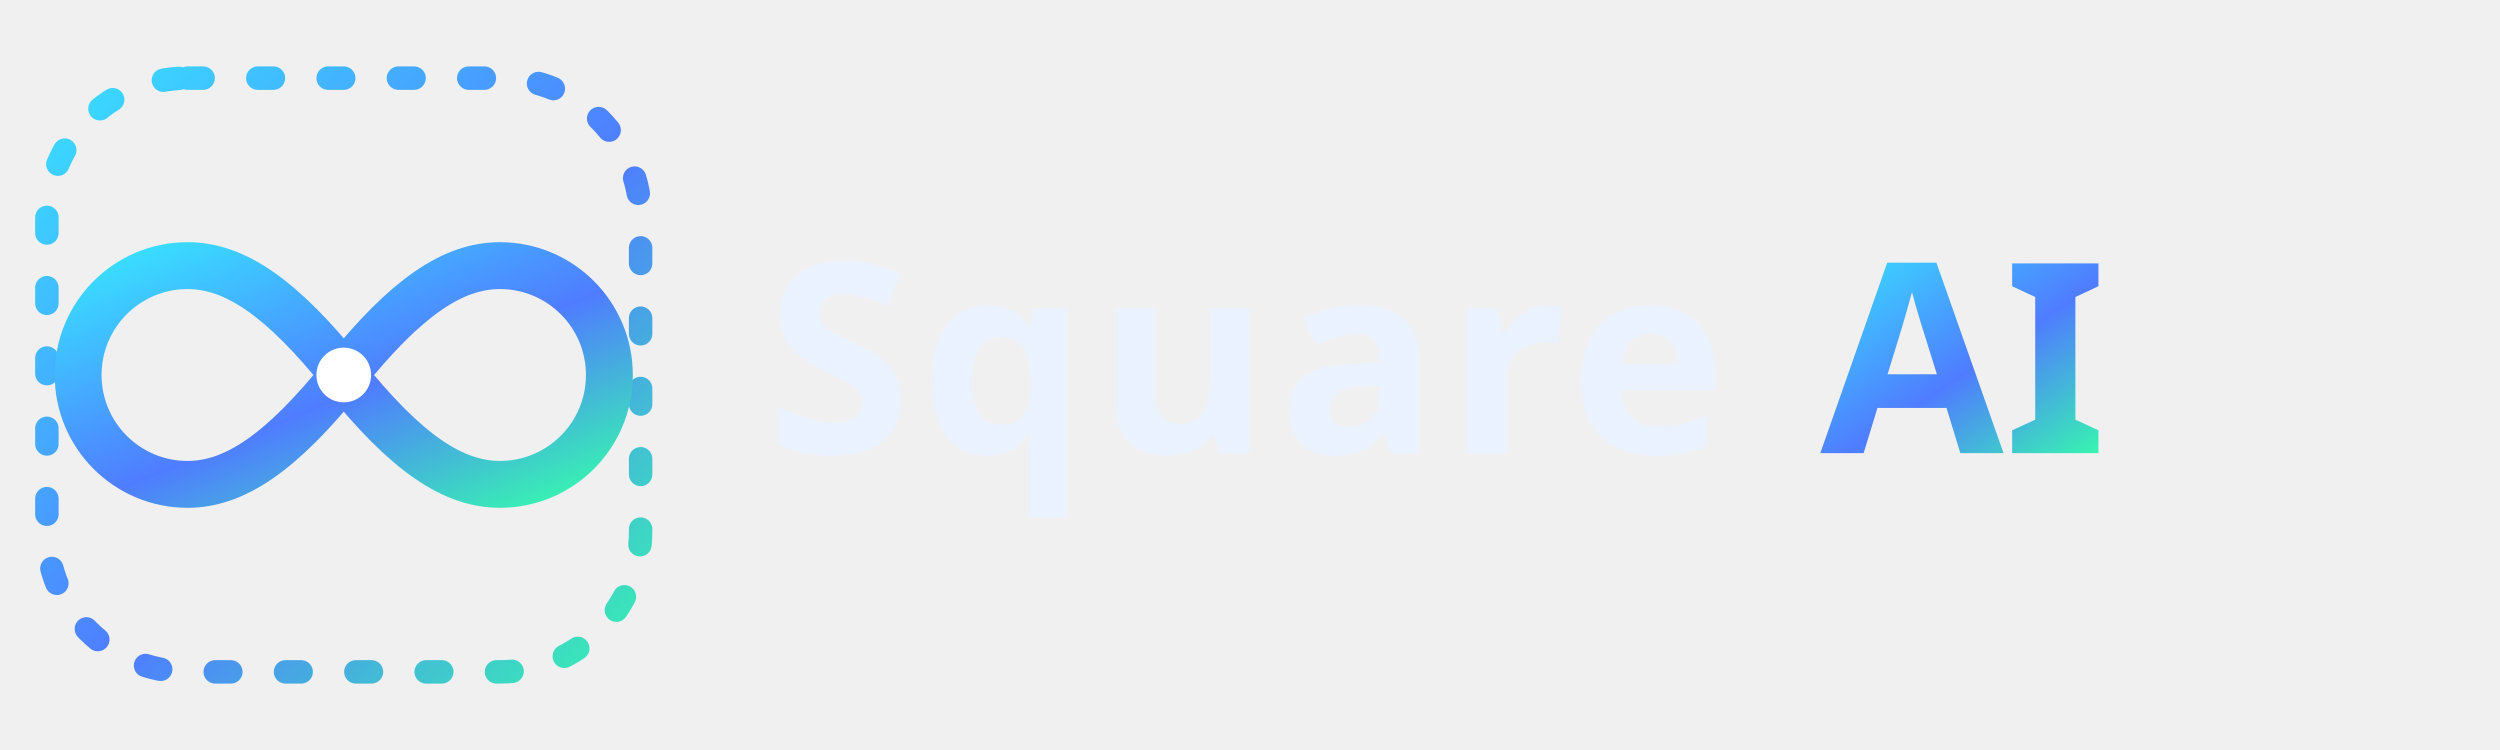
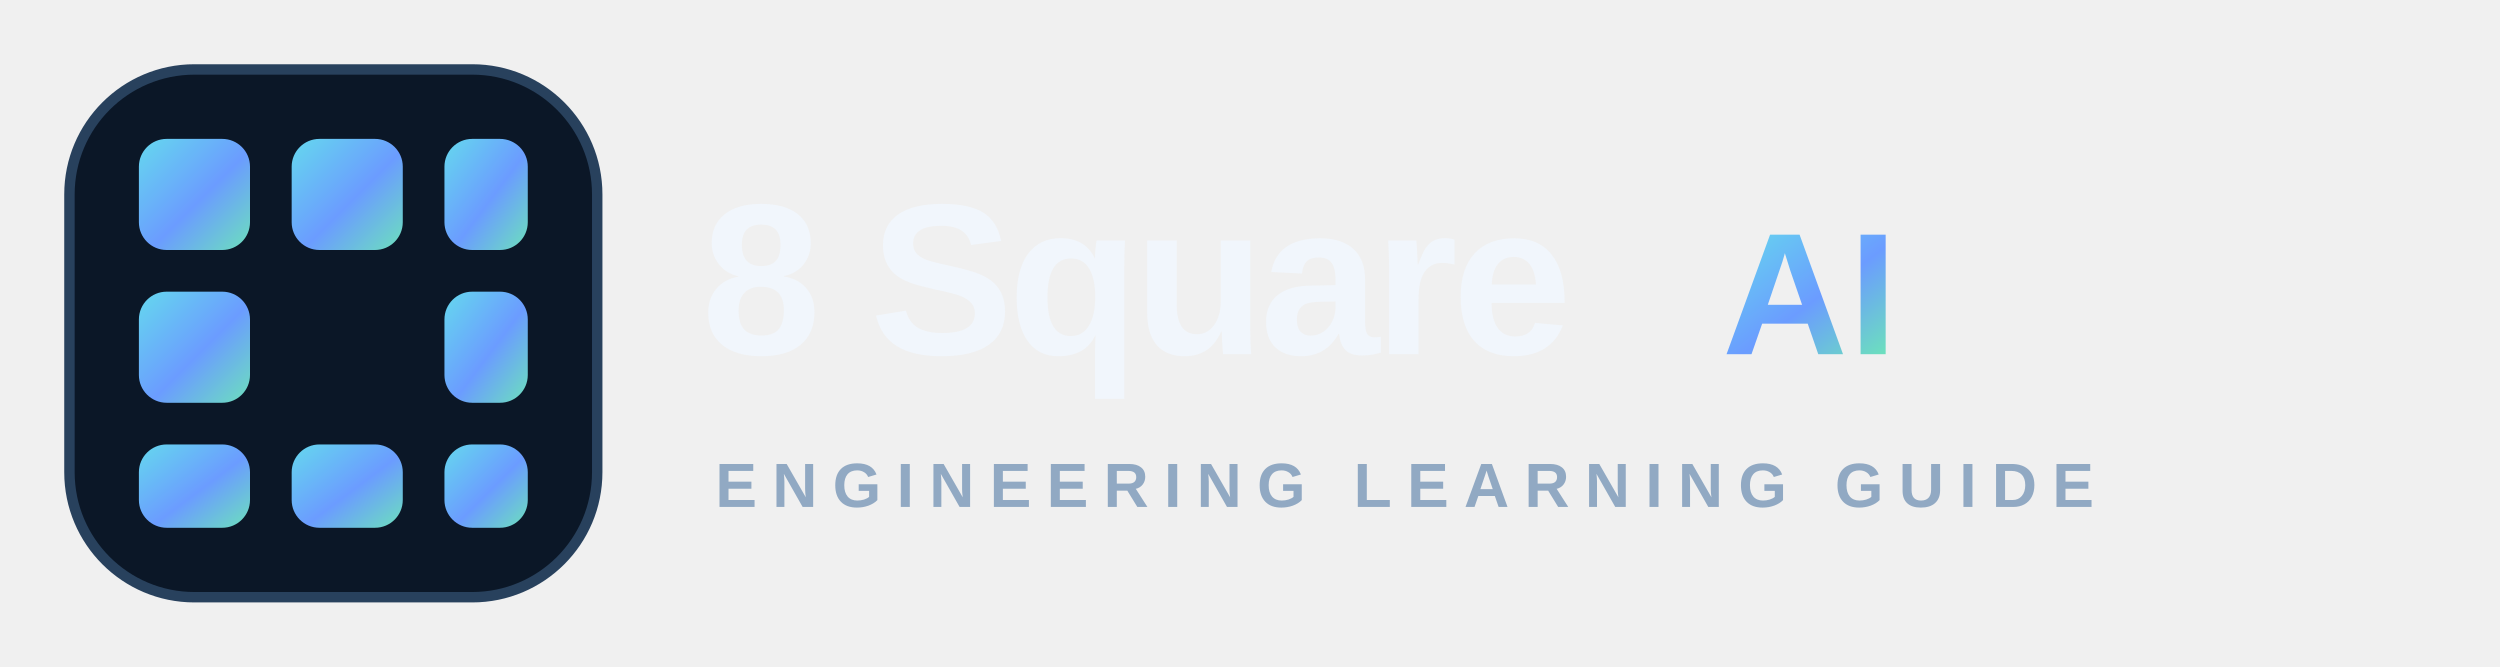
- <svg xmlns="http://www.w3.org/2000/svg" viewBox="0 0 320 96" role="img" aria-label="8 Square AI">
+ <svg xmlns="http://www.w3.org/2000/svg" viewBox="0 0 360 96" role="img" aria-label="8 Square AI">
  <defs>
-     <linearGradient id="g" x1="0" x2="1" y1="0" y2="1">
-       <stop offset="0" stop-color="#38E1FF" />
-       <stop offset="0.55" stop-color="#4F7CFF" />
-       <stop offset="1" stop-color="#37F5B0" />
+     <linearGradient id="square-ai-gradient" x1="0" y1="0" x2="1" y2="1">
+       <stop offset="0" stop-color="#65D8EE" />
+       <stop offset=".55" stop-color="#6B9CFF" />
+       <stop offset="1" stop-color="#6CE0BD" />
    </linearGradient>
  </defs>
-   <rect x="6" y="10" width="76" height="76" rx="18" fill="none" stroke="url(#g)" stroke-width="3" stroke-dasharray="2 7" stroke-linecap="round" />
-   <path d="M44 48c-8-10-14-14-20-14a14 14 0 0 0 0 28c6 0 12-4 20-14s14-14 20-14a14 14 0 0 1 0 28c-6 0-12-4-20-14z" fill="none" stroke="url(#g)" stroke-width="6" stroke-linecap="round" />
-   <circle cx="44" cy="48" r="3.5" fill="#fff" />
-   <text x="98" y="58" font-family="'Space Grotesk','Segoe UI',sans-serif" font-size="34" font-weight="700" letter-spacing="1" fill="#EAF2FF">Square</text>
-   <text x="233" y="58" font-family="'Space Grotesk','Segoe UI',sans-serif" font-size="34" font-weight="700" fill="url(#g)">AI</text>
+   <rect x="10" y="10" width="76" height="76" rx="18" fill="#0B1727" stroke="#28415D" stroke-width="1.5" />
+   <g fill="url(#square-ai-gradient)">
+     <rect x="20" y="20" width="16" height="16" rx="4" />
+     <rect x="42" y="20" width="16" height="16" rx="4" />
+     <rect x="64" y="20" width="12" height="16" rx="4" />
+     <rect x="20" y="42" width="16" height="16" rx="4" />
+     <rect x="64" y="42" width="12" height="16" rx="4" />
+     <rect x="20" y="64" width="16" height="12" rx="4" />
+     <rect x="42" y="64" width="16" height="12" rx="4" />
+     <rect x="64" y="64" width="12" height="12" rx="4" />
+   </g>
+   <text x="101" y="51" font-family="Arial, sans-serif" font-size="31" font-weight="700" letter-spacing="-.8" fill="#F1F6FC">8 Square</text>
+   <text x="248" y="51" font-family="Arial, sans-serif" font-size="25" font-weight="700" letter-spacing=".2" fill="url(#square-ai-gradient)">AI</text>
+   <text x="103" y="73" font-family="Arial, sans-serif" font-size="9" font-weight="600" letter-spacing="2.2" fill="#91A9C3">ENGINEERING LEARNING GUIDE</text>
</svg>
